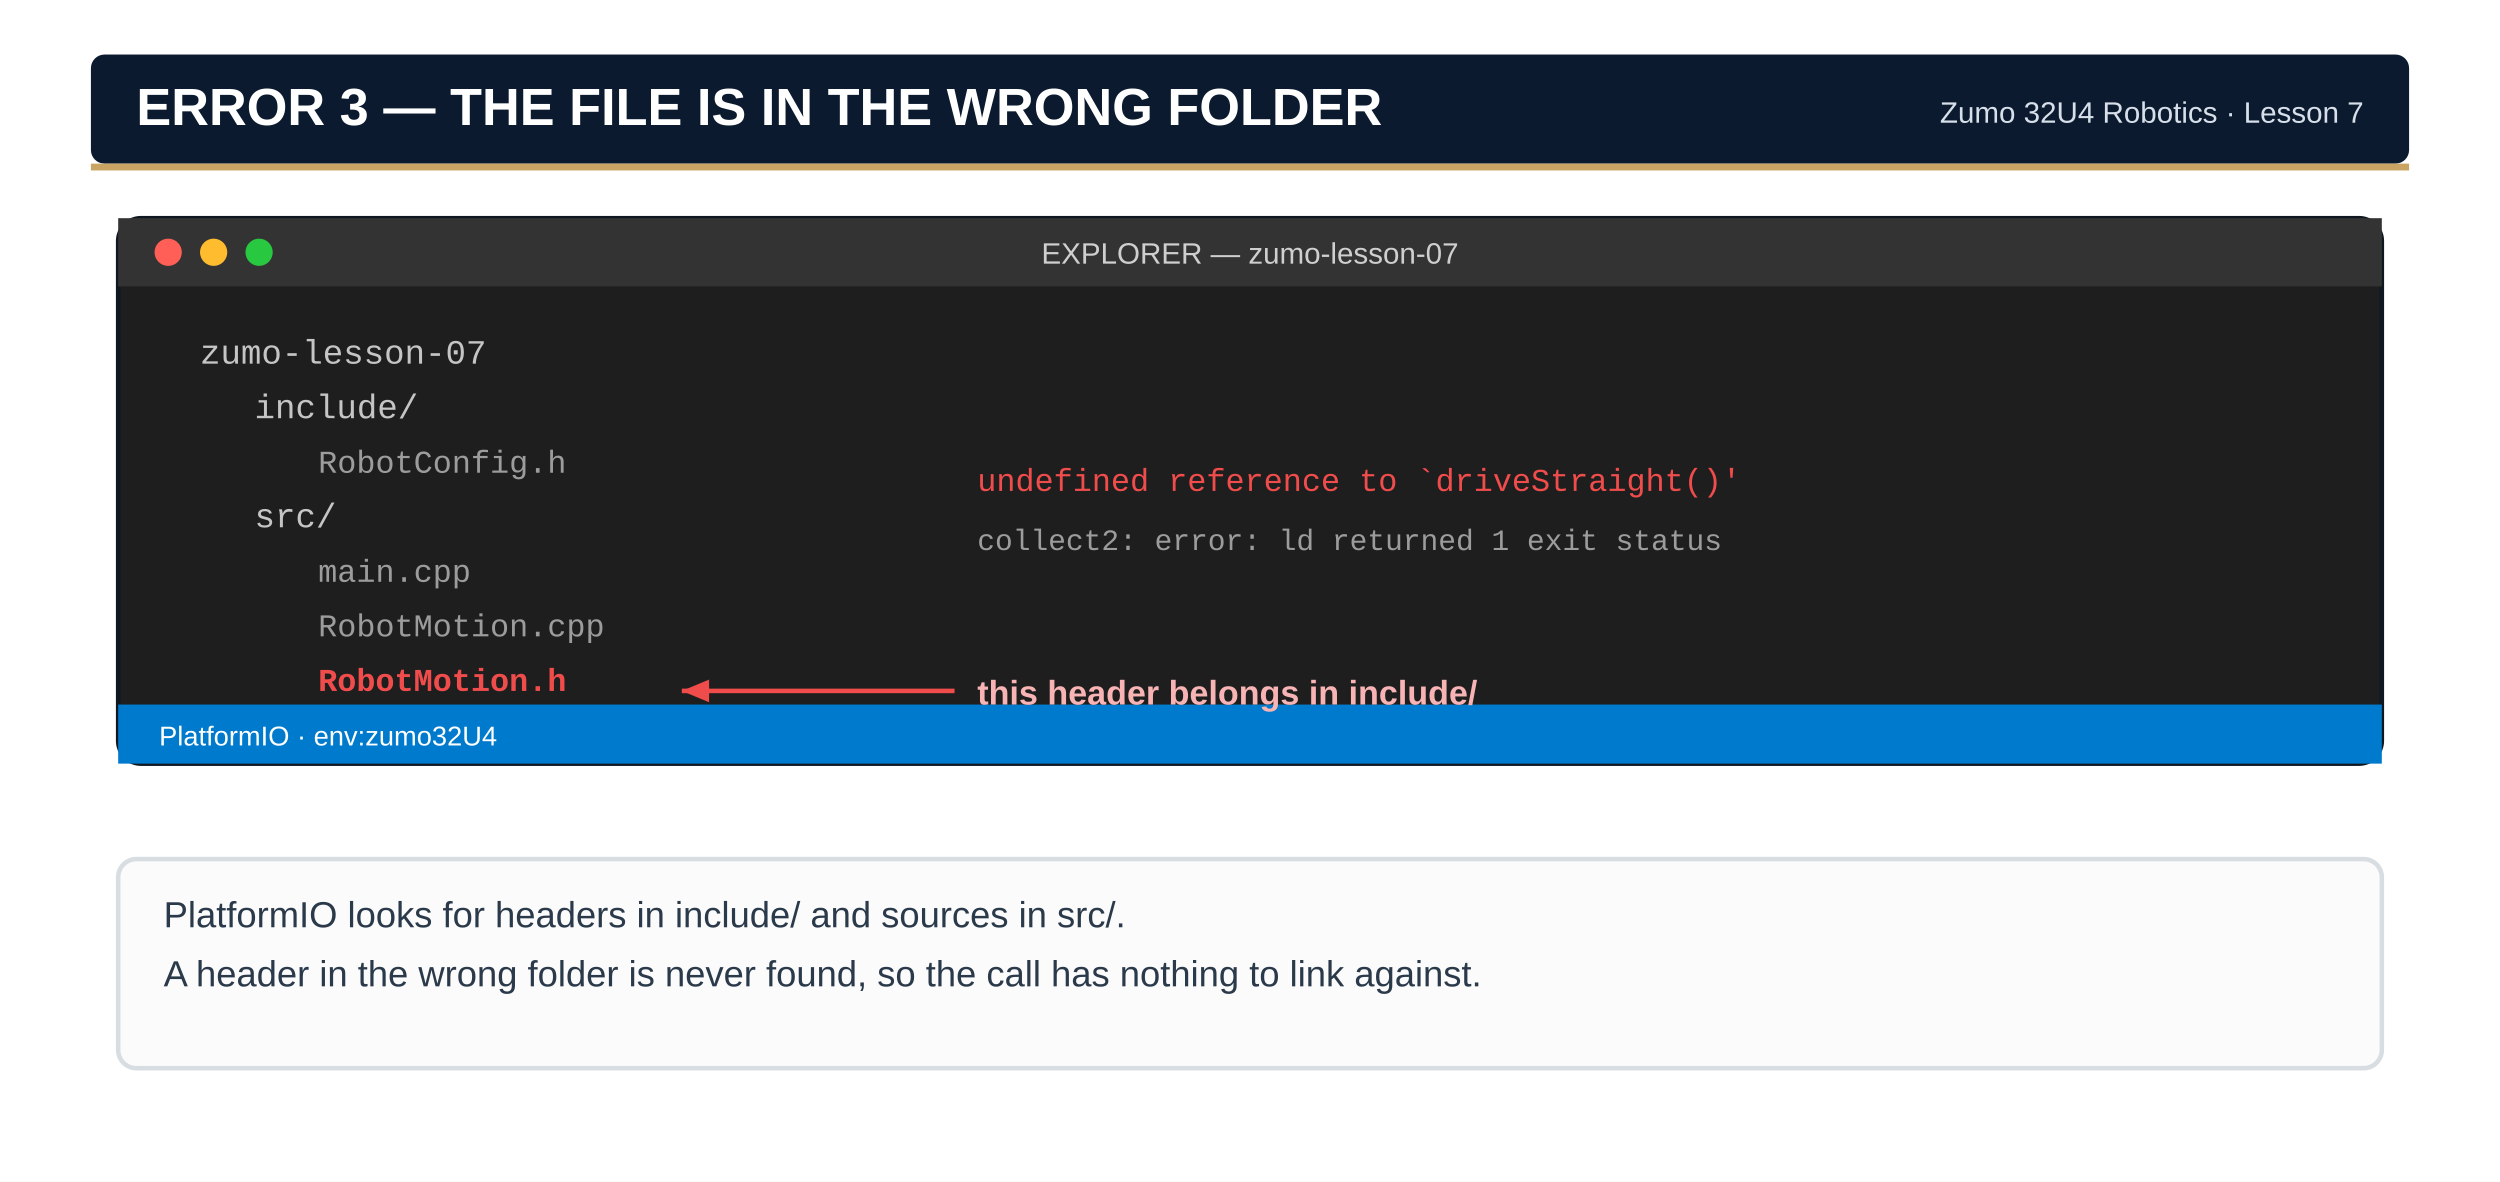
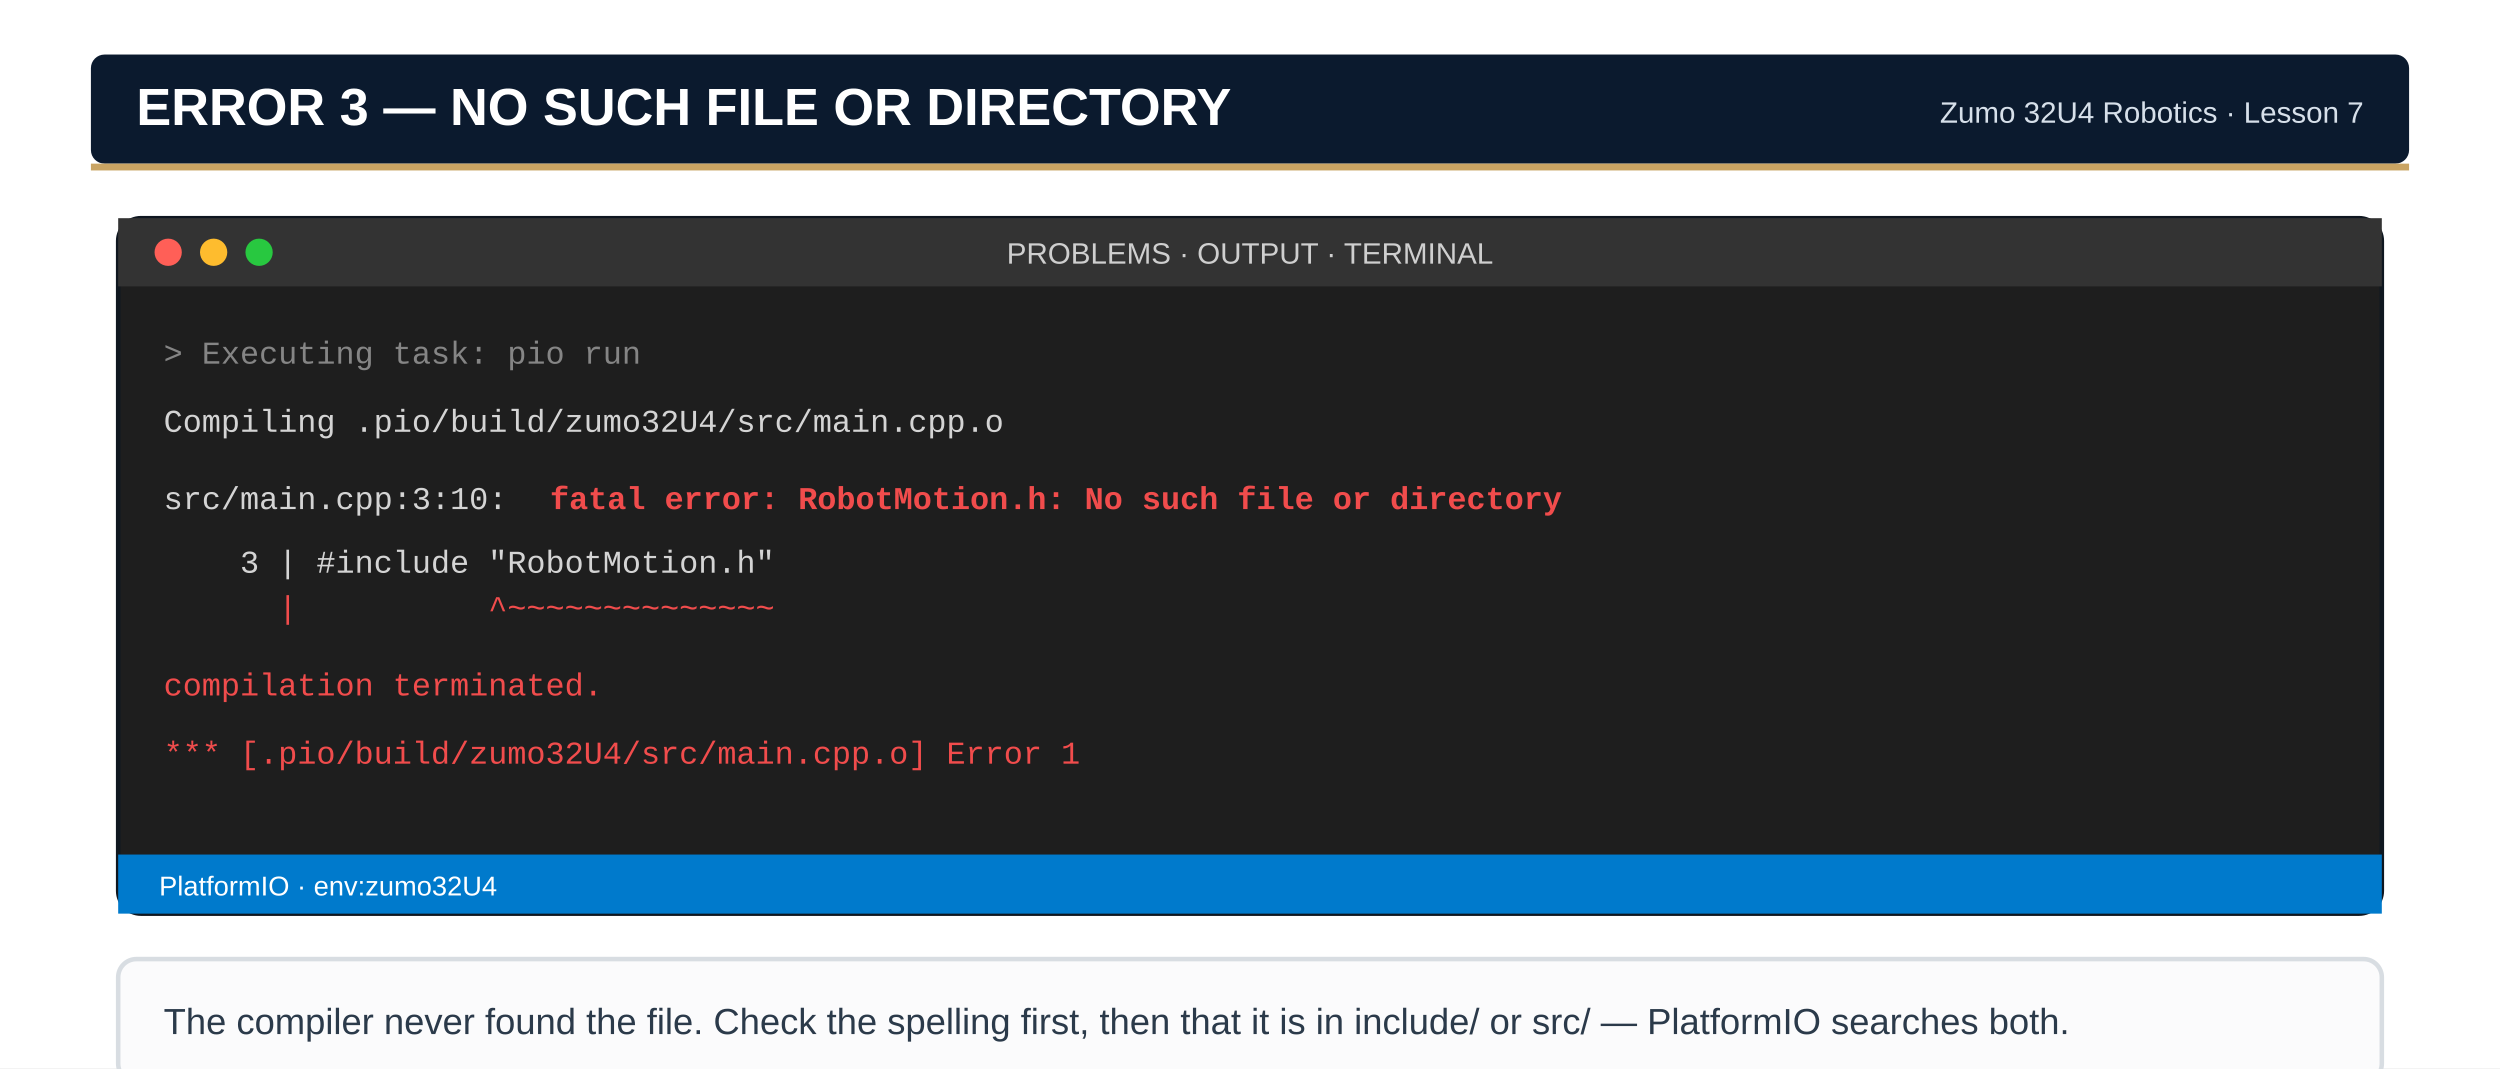
- <svg xmlns="http://www.w3.org/2000/svg" viewBox="0 0 1100 520" role="img" aria-labelledby="title desc" font-family="Arial, Helvetica, sans-serif">
-   <rect x="0" y="0" width="1100" height="520" fill="#FFFFFF" />
+ <svg xmlns="http://www.w3.org/2000/svg" viewBox="0 0 1100 470" role="img" aria-labelledby="title desc" font-family="Arial, Helvetica, sans-serif">
+   <rect x="0" y="0" width="1100" height="470" fill="#FFFFFF" />
  <rect x="40" y="24" width="1020" height="48" rx="6" fill="#0B1A2E" />
  <rect x="40" y="72" width="1020" height="3" fill="#C9A463" />
-   <text x="60" y="55" fill="#FFFFFF" font-size="23" font-weight="700">ERROR 3 — THE FILE IS IN THE WRONG FOLDER</text>
+   <text x="60" y="55" fill="#FFFFFF" font-size="23" font-weight="700">ERROR 3 — NO SUCH FILE OR DIRECTORY</text>
  <text x="1040" y="54" fill="#D7E0EA" font-size="13" text-anchor="end">Zumo 32U4 Robotics · Lesson 7</text>
-   <rect x="52" y="96" width="996" height="240" rx="10" fill="#1E1E1E" stroke="#0F1720" stroke-width="2" />
+   <rect x="52" y="96" width="996" height="306" rx="10" fill="#1E1E1E" stroke="#0F1720" stroke-width="2" />
  <rect x="52" y="96" width="996" height="30" fill="#333333" />
  <circle cx="74" cy="111" r="6" fill="#FF5F57" />
  <circle cx="94" cy="111" r="6" fill="#FEBC2E" />
  <circle cx="114" cy="111" r="6" fill="#28C840" />
-   <text x="550" y="116" fill="#CFCFCF" font-size="13" font-weight="400" text-anchor="middle">EXPLORER — zumo-lesson-07</text>
-   <rect x="52" y="310" width="996" height="26" fill="#007ACC" />
-   <text x="70" y="328" fill="#FFFFFF" font-size="12" font-weight="400" text-anchor="start">PlatformIO · env:zumo32U4</text>
-   <text x="88" y="160" fill="#C5C5C5" font-family="Courier New, monospace" font-size="15" font-weight="400" xml:space="preserve">zumo-lesson-07</text>
-   <text x="112" y="184" fill="#C5C5C5" font-family="Courier New, monospace" font-size="15" font-weight="400" xml:space="preserve">include/</text>
-   <text x="140" y="208" fill="#9C9C9C" font-family="Courier New, monospace" font-size="14" font-weight="400" xml:space="preserve">RobotConfig.h</text>
-   <text x="112" y="232" fill="#C5C5C5" font-family="Courier New, monospace" font-size="15" font-weight="400" xml:space="preserve">src/</text>
-   <text x="140" y="256" fill="#9C9C9C" font-family="Courier New, monospace" font-size="14" font-weight="400" xml:space="preserve">main.cpp</text>
-   <text x="140" y="280" fill="#9C9C9C" font-family="Courier New, monospace" font-size="14" font-weight="400" xml:space="preserve">RobotMotion.cpp</text>
-   <text x="140" y="304" fill="#f14c4c" font-family="Courier New, monospace" font-size="14" font-weight="700" xml:space="preserve">RobotMotion.h</text>
-   <text x="430" y="310" fill="#F8B4B4" font-size="15" font-weight="700" text-anchor="start">this header belongs in include/</text>
-   <path d="M 300 304 L 420 304" stroke="#f14c4c" stroke-width="2" />
-   <path d="M 300 304 L 312 299 L 312 309 Z" fill="#f14c4c" />
-   <text x="430" y="216" fill="#f14c4c" font-family="Courier New, monospace" font-size="14" font-weight="400" xml:space="preserve">undefined reference to `driveStraight()'</text>
-   <text x="430" y="242" fill="#9C9C9C" font-family="Courier New, monospace" font-size="13" font-weight="400" xml:space="preserve">collect2: error: ld returned 1 exit status</text>
-   <rect x="52" y="378" width="996" height="92" rx="8" fill="#FBFBFC" stroke="#D8DDE2" stroke-width="2" />
-   <text x="72" y="408" fill="#2B3A4A" font-size="16" font-weight="400" text-anchor="start">PlatformIO looks for headers in include/ and sources in src/.</text>
-   <text x="72" y="434" fill="#2B3A4A" font-size="16" font-weight="400" text-anchor="start">A header in the wrong folder is never found, so the call has nothing to link against.</text>
+   <text x="550" y="116" fill="#CFCFCF" font-size="13" font-weight="400" text-anchor="middle">PROBLEMS · OUTPUT · TERMINAL</text>
+   <rect x="52" y="376" width="996" height="26" fill="#007ACC" />
+   <text x="70" y="394" fill="#FFFFFF" font-size="12" font-weight="400" text-anchor="start">PlatformIO · env:zumo32U4</text>
+   <text x="72" y="160" fill="#858585" font-family="Courier New, monospace" font-size="14" font-weight="400" xml:space="preserve">&gt; Executing task: pio run</text>
+   <text x="72" y="190" fill="#D4D4D4" font-family="Courier New, monospace" font-size="14" font-weight="400" xml:space="preserve">Compiling .pio/build/zumo32U4/src/main.cpp.o</text>
+   <text x="72" y="224" fill="#D4D4D4" font-family="Courier New, monospace" font-size="14" font-weight="400" xml:space="preserve">src/main.cpp:3:10: </text>
+   <text x="242" y="224" fill="#f14c4c" font-family="Courier New, monospace" font-size="14" font-weight="700" xml:space="preserve">fatal error: RobotMotion.h: No such file or directory</text>
+   <text x="72" y="252" fill="#D4D4D4" font-family="Courier New, monospace" font-size="14" font-weight="400" xml:space="preserve">    3 | #include "RobotMotion.h"</text>
+   <text x="72" y="272" fill="#f14c4c" font-family="Courier New, monospace" font-size="14" font-weight="400" xml:space="preserve">      |          ^~~~~~~~~~~~~~~</text>
+   <text x="72" y="306" fill="#f14c4c" font-family="Courier New, monospace" font-size="14" font-weight="400" xml:space="preserve">compilation terminated.</text>
+   <text x="72" y="336" fill="#f14c4c" font-family="Courier New, monospace" font-size="14" font-weight="400" xml:space="preserve">*** [.pio/build/zumo32U4/src/main.cpp.o] Error 1</text>
+   <rect x="52" y="422" width="996" height="54" rx="8" fill="#FBFBFC" stroke="#D8DDE2" stroke-width="2" />
+   <text x="72" y="455" fill="#2B3A4A" font-size="16" font-weight="400" text-anchor="start">The compiler never found the file. Check the spelling first, then that it is in include/ or src/ — PlatformIO searches both.</text>
</svg>
